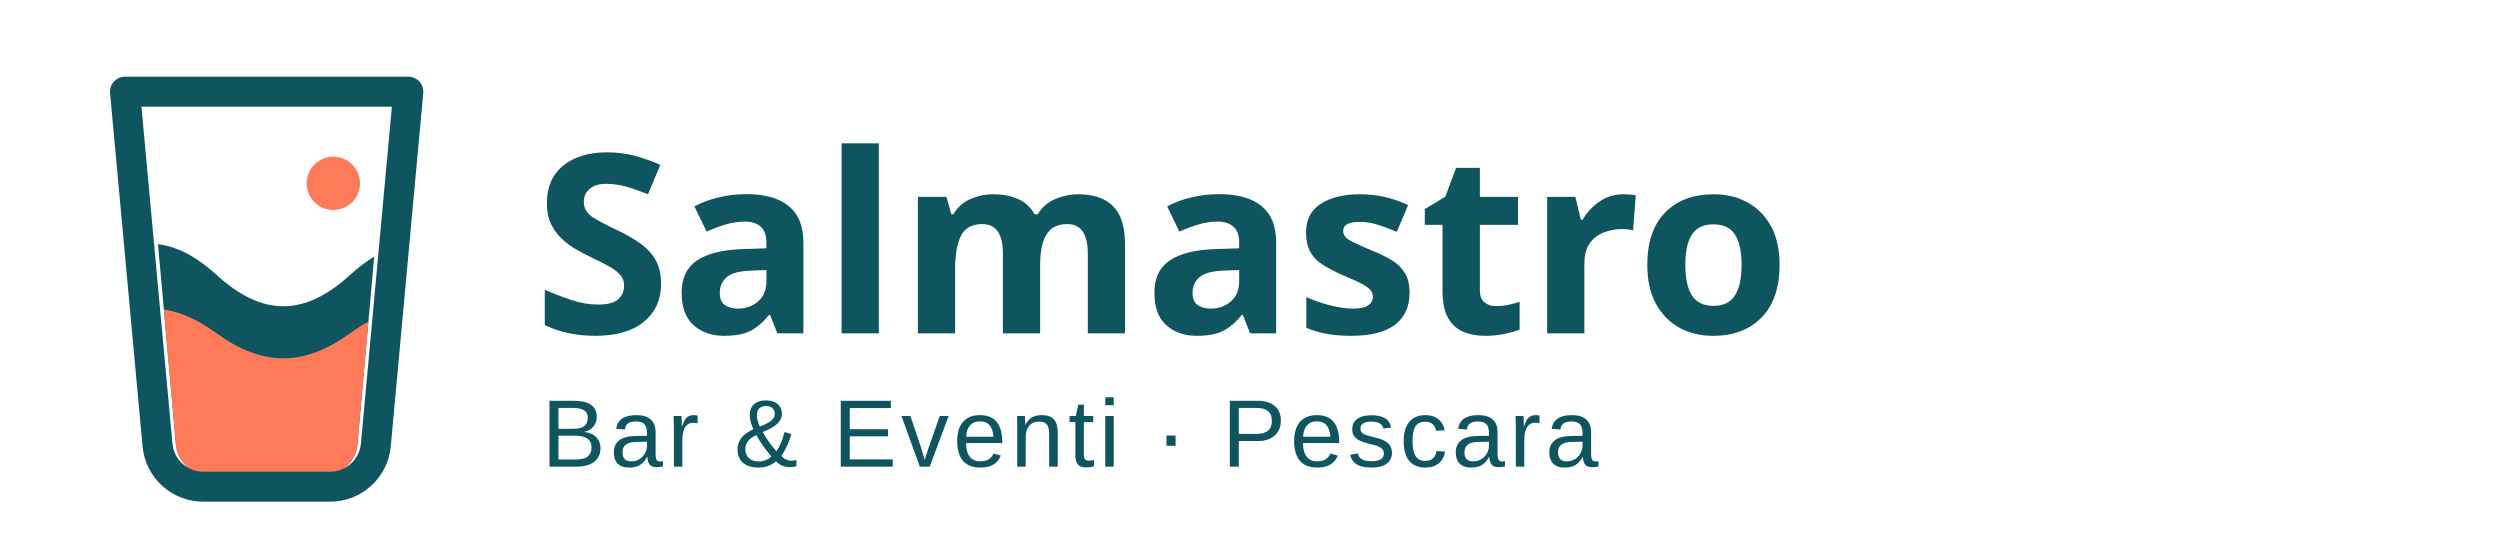
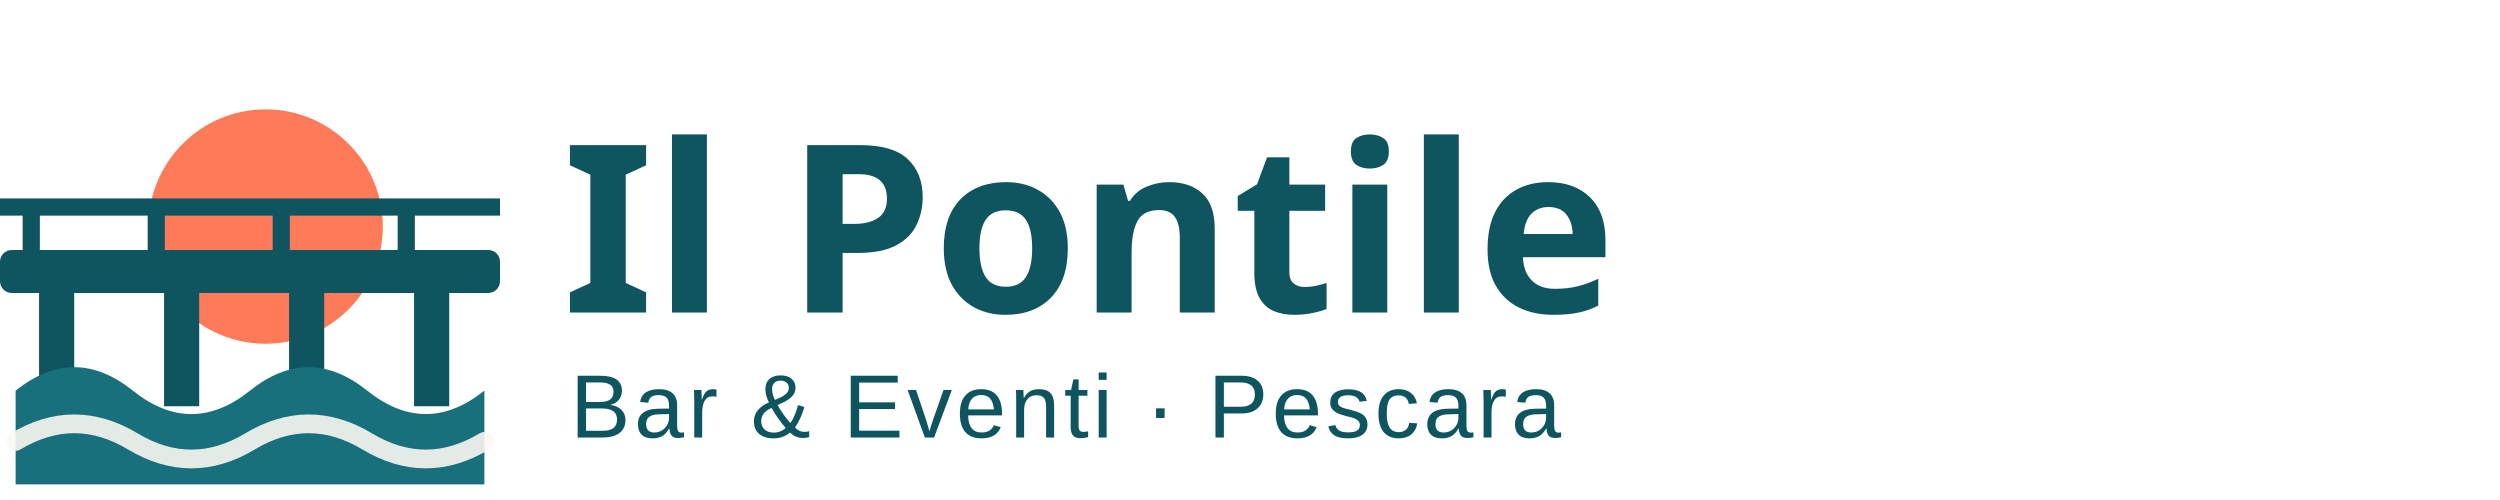
- <svg xmlns="http://www.w3.org/2000/svg" viewBox="0 0 300 64" role="img" aria-label="Salmastro – Bar &amp; Eventi">
-   <defs>
-     <clipPath id="g">
-       <path d="M17.5 13h29l-3.6 40.2a4 4 0 0 1-4 3.8H25.1a4 4 0 0 1-4-3.8z" />
-     </clipPath>
-   </defs>
-   <g clip-path="url(#g)">
-     <path d="M10 33c5.5-5 10.5-5 16 0s10.5 5 16 0 10.5-5 16 0V62H10z" fill="#0F5560" />
-     <path d="M10 40c5.5-4 10.5-4 16 0s10.5 4 16 0 10.5-4 16 0V62H10z" fill="#FF7A59" />
-   </g>
-   <path d="M15 11h34l-3.9 42.4a5.5 5.5 0 0 1-5.5 5H24.4a5.5 5.5 0 0 1-5.5-5z" fill="none" stroke="#0F5560" stroke-width="3.6" stroke-linejoin="round" />
-   <circle cx="40" cy="22" r="3.2" fill="#FF7A59" />
-   <text x="64" y="40" font-family="Anybody, 'Arial Black', sans-serif" font-weight="800" font-stretch="125%" font-size="30" fill="#0F5560">Salmastro</text>
-   <text x="65" y="56" font-family="'Instrument Sans', Arial, sans-serif" font-size="11.5" letter-spacing=".5" fill="#0F5560">Bar &amp; Eventi · Pescara</text>
+ <svg xmlns="http://www.w3.org/2000/svg" viewBox="0 0 320 64" role="img" aria-label="Il Pontile – Bar &amp; Eventi">
+   <circle cx="34" cy="29" r="15" fill="#FF7A59" />
+   <rect x="0" y="32" width="64" height="5.5" rx="1.5" fill="#0F5560" />
+   <path d="M0 26.5h64" stroke="#0F5560" stroke-width="2.2" />
+   <path d="M4 26.5v6M20 26.5v6M36 26.5v6M52 26.5v6" stroke="#0F5560" stroke-width="2.2" />
+   <path d="M5 37h4.5v15H5zM21 37h4.5v15H21zM37 37h4.5v15H37zM53 37h4.5v15H53z" fill="#0F5560" />
+   <path d="M2 50c5-4 10-4 15 0s10 4 15 0 10-4 15 0 10 4 15 0v12H2z" fill="#17707C" />
+   <path d="M2 56.5c5-3 10-3 15 0s10 3 15 0 10-3 15 0 10 3 15 0" fill="none" stroke="#FBF8F2" stroke-width="2.4" stroke-linecap="round" opacity=".9" />
+   <text x="72" y="40" font-family="Anybody, 'Arial Black', sans-serif" font-weight="800" font-stretch="125%" font-size="30" fill="#0F5560">Il Pontile</text>
+   <text x="73" y="56" font-family="'Instrument Sans', Arial, sans-serif" font-size="11.5" letter-spacing=".5" fill="#0F5560">Bar &amp; Eventi · Pescara</text>
</svg>
